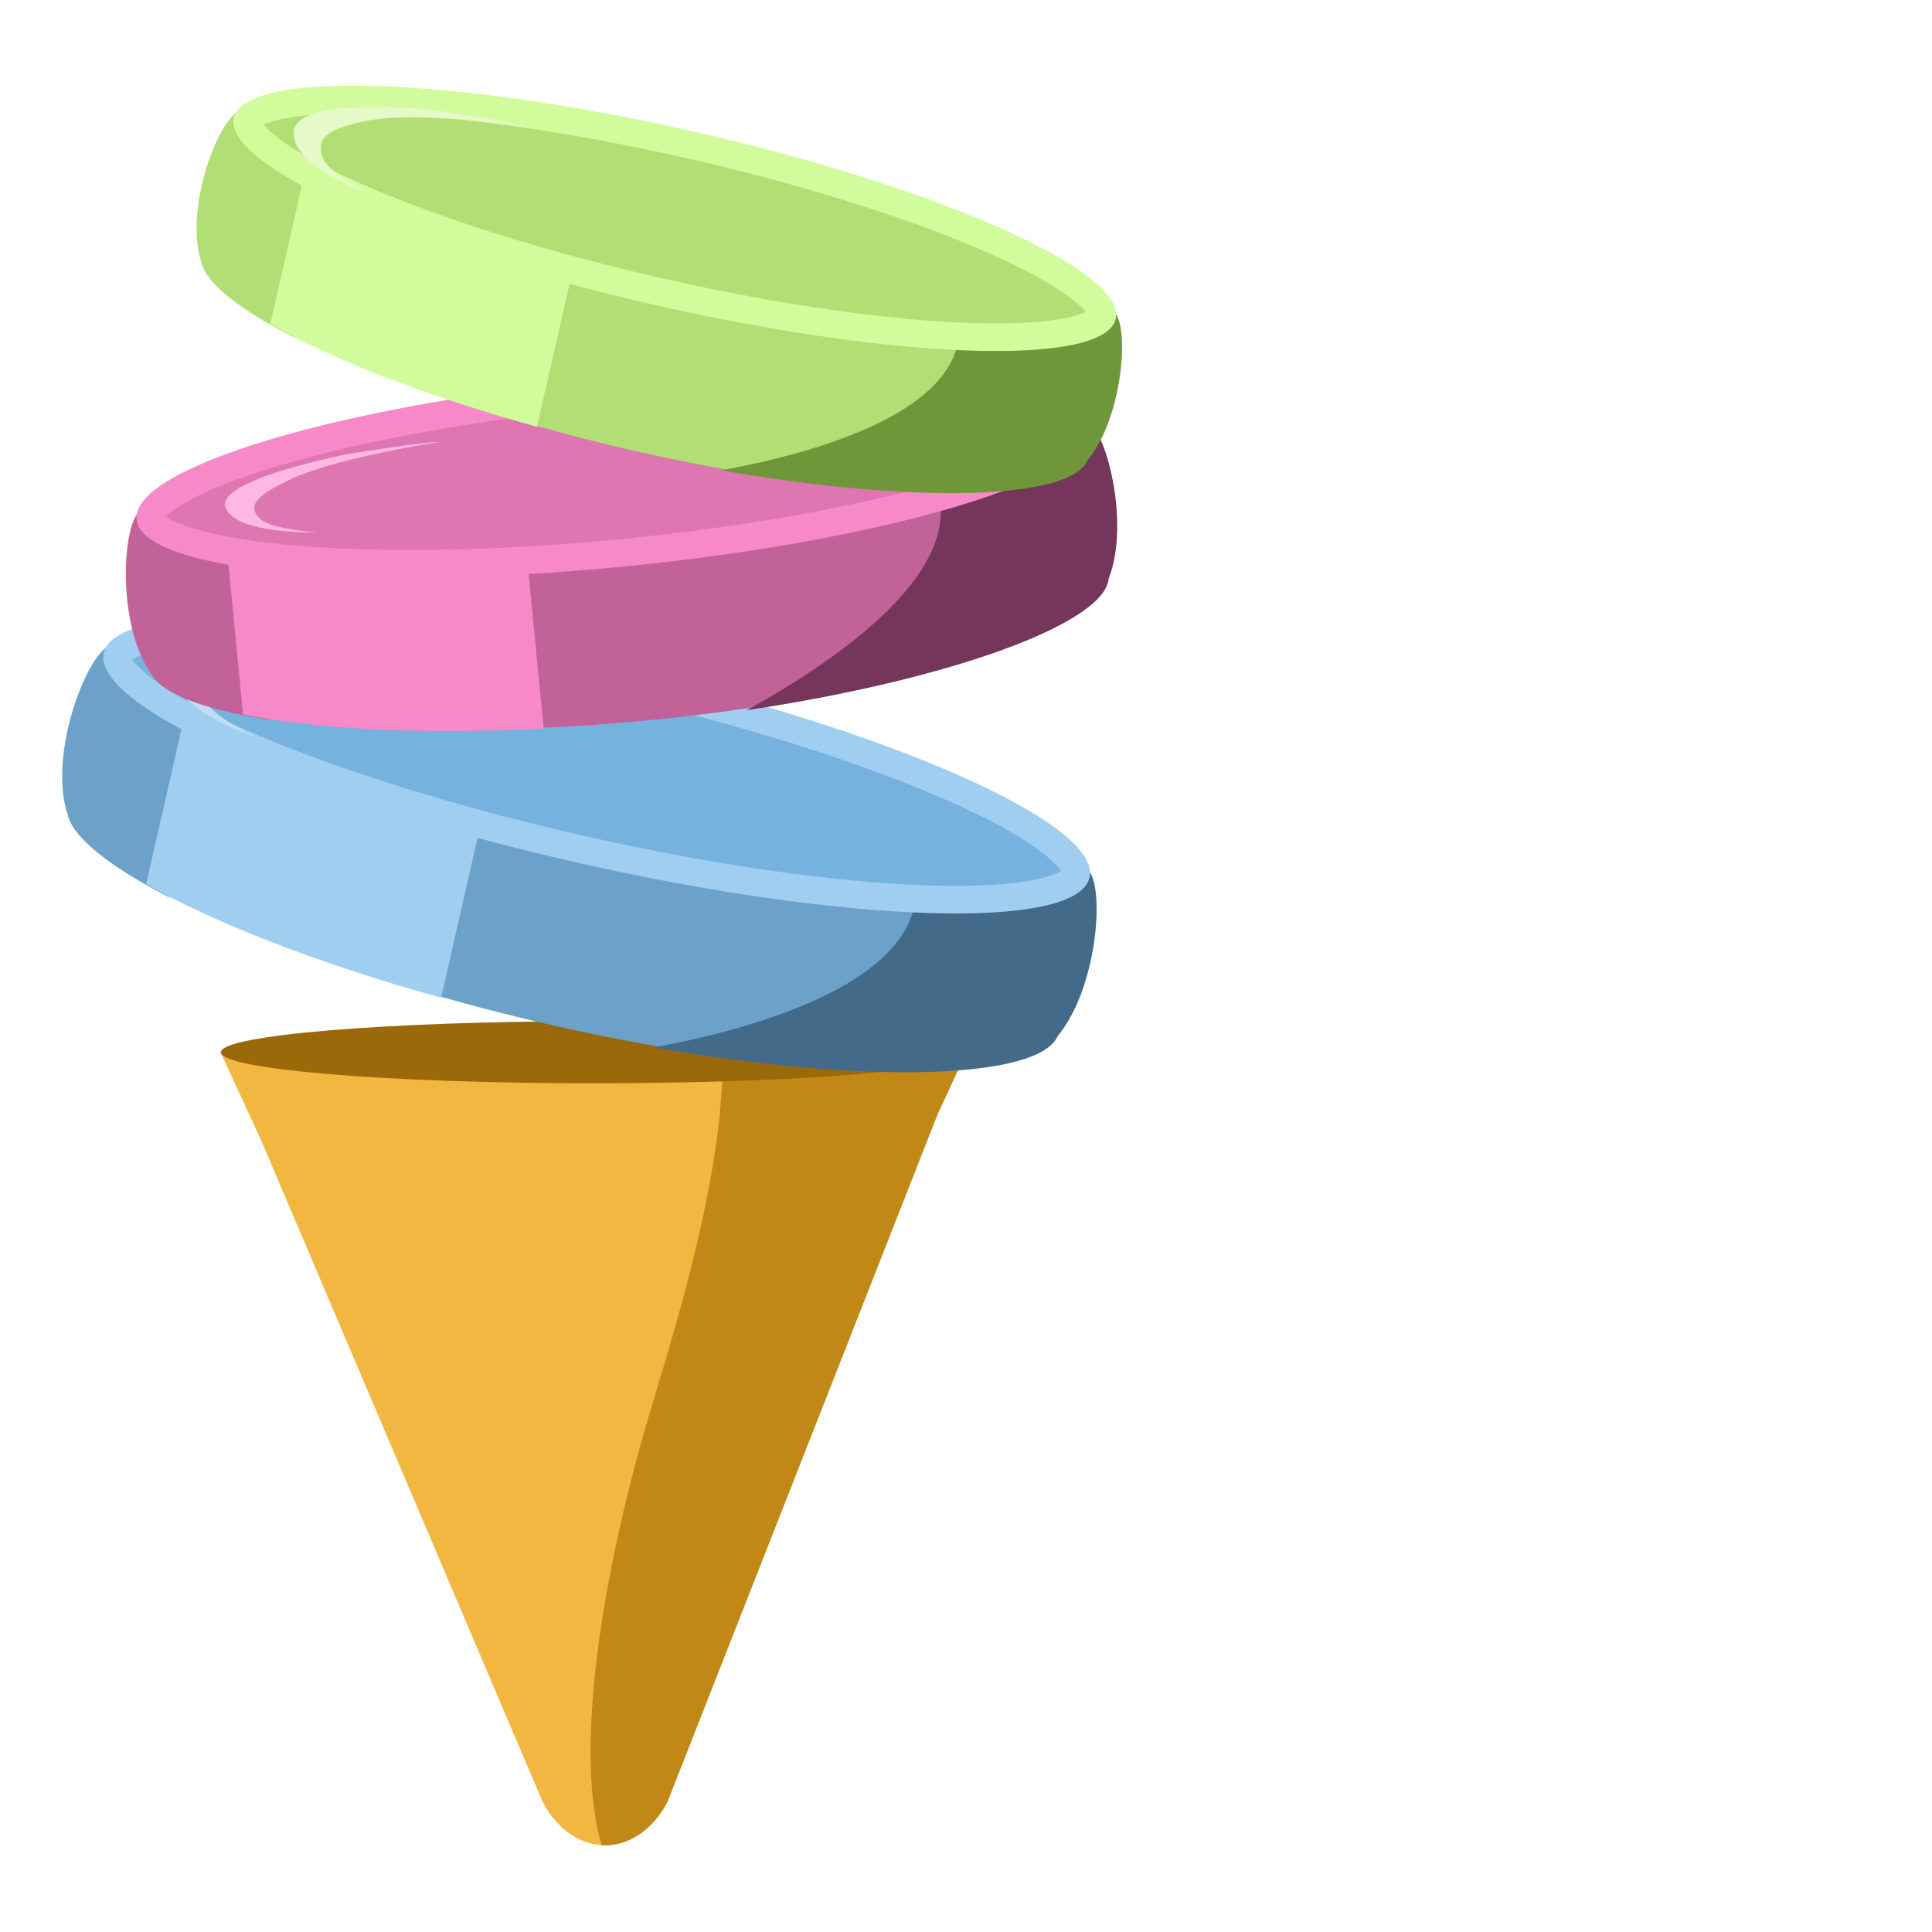
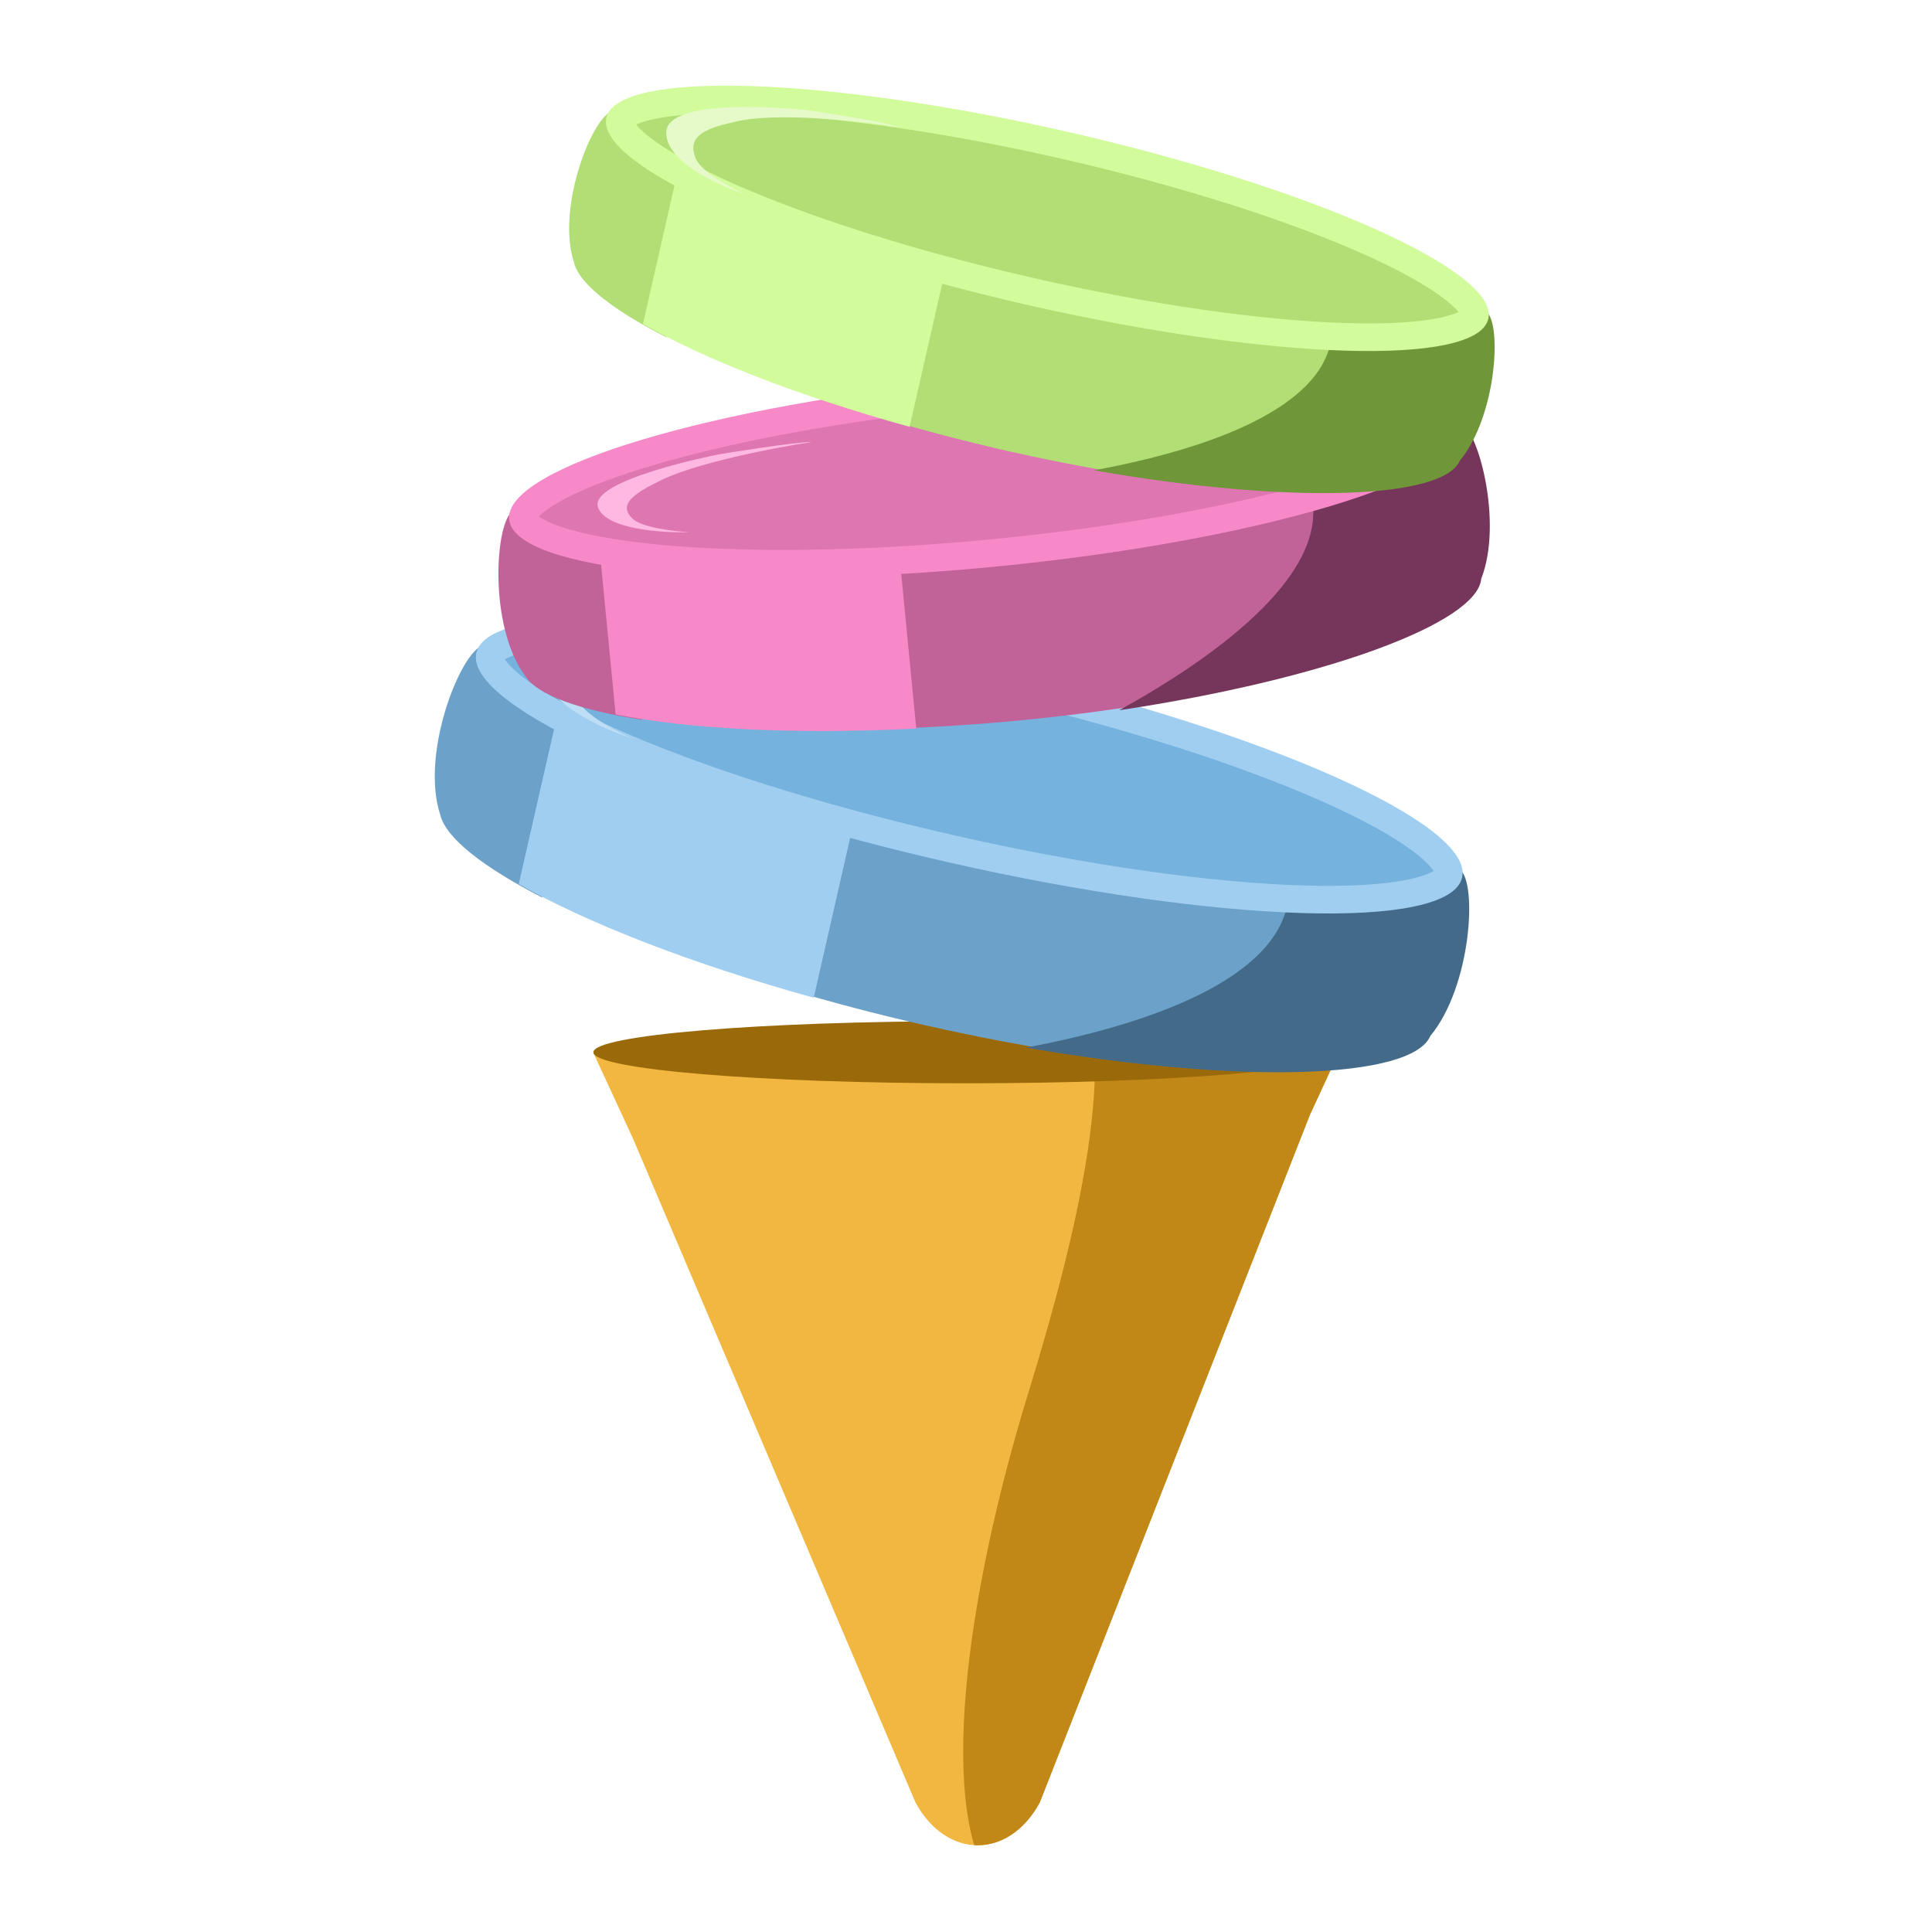
- <svg xmlns="http://www.w3.org/2000/svg" width="64" height="64" viewBox="204 17 70 70" fill="none">
+ <svg xmlns="http://www.w3.org/2000/svg" width="64" height="64" viewBox="190.5 17 70 70" fill="none">
  <path d="M237.316 54.844C237.606 54.844 237.86 54.953 238.053 55.126L239.009 55.125L237.961 57.392L228.172 82.311C227.047 84.374 224.797 84.374 223.672 82.311L213.439 58.263L212.003 55.154L212.913 55.152C213.11 54.963 213.378 54.844 213.683 54.844H237.316Z" fill="#F2B741" />
  <mask id="mask1_18_133" style="mask-type:alpha" maskUnits="userSpaceOnUse" x="212" y="54" width="28" height="30">
    <path d="M237.316 54.844C237.606 54.844 237.86 54.953 238.053 55.126L239.009 55.125L237.961 57.392L228.172 82.311C227.047 84.374 224.797 84.374 223.672 82.311L213.439 58.263L212.003 55.154L212.913 55.152C213.11 54.963 213.378 54.844 213.683 54.844H237.316Z" fill="#D9D9D9" />
  </mask>
  <g mask="url(#mask1_18_133)">
    <path d="M227.749 67.499C229.769 60.934 230.562 56.437 229.999 53.438H241.811L233.374 84.374L226.624 85.499C224.375 82.874 225.499 74.812 227.749 67.499Z" fill="#C18817" />
  </g>
  <ellipse cx="225.499" cy="55.125" rx="13.499" ry="1.125" fill="#9A6A0A" />
  <path d="M237.555 55.831C234.104 55.881 229.238 55.336 223.958 54.133C222.257 53.745 220.626 53.314 219.091 52.857L220.606 46.208L221.079 46.297L238.454 49.543L238.966 49.638L237.555 55.831Z" fill="#6CA1C9" />
  <path d="M210.142 49.518C207.996 48.414 206.658 47.36 206.456 46.535C205.704 44.295 207.219 40.533 208.02 40.381C209.396 40.124 210.854 39.956 212.34 39.875L210.142 49.518Z" fill="#6CA1C9" />
  <path d="M211.445 41.923L221.447 44.548L221.915 44.671L219.983 53.15C215.484 51.903 211.699 50.407 209.295 49.031L210.945 41.792L211.445 41.923Z" fill="#A0CEF0" />
  <path d="M239.928 46.296C241.158 46.983 242.329 47.729 243.4 48.514C244.032 48.978 243.81 52.745 242.322 54.537C241.659 56.093 235.495 56.309 227.674 54.956C228.188 54.859 228.698 54.754 229.2 54.638C231.138 54.19 232.923 53.602 234.318 52.851C235.721 52.094 236.66 51.208 237.024 50.197C237.714 48.278 238.769 47.047 239.928 46.296Z" fill="#436B89" />
  <path d="M226.306 41.703C231.216 42.822 235.558 44.224 238.608 45.578C240.136 46.258 241.316 46.914 242.077 47.504C242.459 47.8 242.713 48.06 242.856 48.279C242.999 48.496 243.003 48.621 242.989 48.682C242.975 48.744 242.918 48.855 242.694 48.989C242.471 49.123 242.129 49.249 241.656 49.35C240.714 49.552 239.367 49.633 237.695 49.582C234.36 49.482 229.839 48.863 224.929 47.745C220.019 46.626 215.676 45.224 212.626 43.869C211.098 43.19 209.919 42.533 209.157 41.943C208.775 41.648 208.521 41.386 208.378 41.168C208.235 40.95 208.232 40.826 208.246 40.764C208.26 40.703 208.317 40.592 208.54 40.458C208.764 40.323 209.105 40.198 209.578 40.097C210.52 39.896 211.867 39.815 213.539 39.865C216.874 39.966 221.396 40.584 226.306 41.703Z" fill="#76B2DE" stroke="#A0CEF0" />
  <path d="M212.929 40.825C214.557 40.397 218.065 40.783 219.615 41.03C219.088 40.81 215.812 40.323 215.713 40.321C215.614 40.318 210.227 39.75 210.186 41.239C210.153 42.431 212.314 43.41 213.398 43.75C212.812 43.497 211.585 42.845 211.366 42.268C211.092 41.546 211.465 41.131 212.929 40.825Z" fill="#BEDEF6" />
  <path d="M240.296 40.545C237.208 41.625 232.659 42.594 227.539 43.093C225.885 43.253 224.28 43.354 222.756 43.402L222.129 36.95L222.605 36.884L239.196 34.607L239.711 34.536L240.296 40.545Z" fill="#C16299" />
  <path d="M213.766 43.079C211.491 42.728 209.962 42.179 209.534 41.494C208.19 39.705 208.427 35.875 209.101 35.498C210.268 34.851 211.537 34.26 212.857 33.74L213.766 43.079Z" fill="#C16299" />
  <path d="M212.638 35.831L222.415 35.201L222.898 35.169L223.698 43.397C219.254 43.624 215.383 43.408 212.805 42.884L212.122 35.865L212.638 35.831Z" fill="#F789C8" />
  <path d="M239.523 31.269C240.845 31.52 242.131 31.841 243.338 32.23C244.045 32.46 244.972 35.914 244.168 37.969C244.031 39.571 238.52 41.614 231.05 42.733C231.505 42.482 231.952 42.224 232.388 41.958C233.995 40.976 235.423 39.915 236.449 38.825C237.483 37.727 238.056 36.657 238.081 35.649C238.128 33.719 238.707 32.294 239.523 31.269Z" fill="#76365B" />
  <path d="M225.936 31.244C230.683 30.782 235.005 30.743 238.149 31.049C239.725 31.203 240.98 31.44 241.838 31.741C242.268 31.892 242.571 32.05 242.762 32.201C242.952 32.351 242.987 32.456 242.992 32.506C242.997 32.556 242.983 32.666 242.825 32.85C242.667 33.035 242.4 33.248 242.007 33.48C241.223 33.941 240.038 34.416 238.521 34.87C235.495 35.776 231.246 36.572 226.499 37.034C221.752 37.496 217.431 37.534 214.287 37.228C212.711 37.075 211.456 36.838 210.598 36.536C210.167 36.385 209.865 36.227 209.674 36.076C209.483 35.926 209.449 35.82 209.444 35.771C209.439 35.721 209.453 35.611 209.611 35.427C209.769 35.242 210.036 35.029 210.429 34.798C211.213 34.336 212.398 33.862 213.915 33.407C216.941 32.501 221.189 31.706 225.936 31.244Z" fill="#DE76B2" stroke="#F789C8" />
  <path d="M214.33 34.462C215.565 33.794 218.566 33.219 219.912 33.015C219.419 32.995 216.585 33.449 216.502 33.47C216.419 33.492 211.817 34.392 212.168 35.384C212.448 36.178 214.487 36.313 215.472 36.281C214.922 36.253 213.739 36.113 213.409 35.784C212.996 35.372 213.198 35.01 214.33 34.462Z" fill="#FFB8E1" />
  <path d="M239.182 34.848C236.091 34.898 231.714 34.413 226.962 33.33C225.422 32.979 223.944 32.588 222.557 32.173L223.923 26.178L224.396 26.267L239.943 29.171L240.454 29.266L239.182 34.848Z" fill="#B2DE76" />
  <path d="M214.649 29.224C212.968 28.365 211.833 27.538 211.436 26.849C211.434 26.845 211.432 26.841 211.43 26.837C211.369 26.73 211.326 26.627 211.302 26.526C210.633 24.522 211.986 21.161 212.702 21.026C213.95 20.793 215.273 20.641 216.621 20.569L214.649 29.224Z" fill="#B2DE76" />
  <path d="M215.779 22.353L224.729 24.702L225.197 24.825L223.456 32.464C219.378 31.337 215.952 29.98 213.795 28.737L215.279 22.222L215.779 22.353Z" fill="#D2FB9B" />
  <path d="M241.199 26.289C242.319 26.912 243.384 27.589 244.357 28.303C244.922 28.718 244.724 32.089 243.392 33.691C242.793 35.093 237.204 35.28 230.136 34.041C230.643 33.947 231.146 33.844 231.639 33.73C233.371 33.33 234.964 32.805 236.206 32.136C237.456 31.461 238.283 30.677 238.602 29.791C239.219 28.076 240.161 26.969 241.199 26.289Z" fill="#6F9739" />
  <path d="M229.051 22.259C233.441 23.26 237.323 24.513 240.048 25.723C241.414 26.33 242.466 26.916 243.142 27.44C243.482 27.703 243.704 27.932 243.828 28.12C243.951 28.307 243.946 28.404 243.938 28.441C243.93 28.477 243.892 28.566 243.7 28.682C243.506 28.798 243.207 28.909 242.787 28.999C241.95 29.178 240.749 29.25 239.254 29.205C236.274 29.115 232.233 28.562 227.842 27.562C223.451 26.561 219.569 25.308 216.845 24.098C215.479 23.491 214.427 22.905 213.75 22.381C213.411 22.118 213.19 21.888 213.066 21.7C212.943 21.512 212.947 21.415 212.955 21.379C212.963 21.343 213.002 21.254 213.194 21.138C213.387 21.023 213.686 20.912 214.106 20.822C214.943 20.643 216.144 20.571 217.638 20.616C220.618 20.706 224.66 21.259 229.051 22.259Z" fill="#B2DE76" stroke="#D2FB9B" />
  <path d="M217.094 21.423C218.55 21.039 221.689 21.385 223.076 21.606C222.604 21.409 219.674 20.973 219.585 20.971C219.497 20.969 214.676 20.46 214.64 21.793C214.61 22.859 216.544 23.735 217.514 24.04C216.989 23.813 215.891 23.23 215.695 22.713C215.45 22.067 215.784 21.696 217.094 21.423Z" fill="#E5FAC8" />
</svg>
